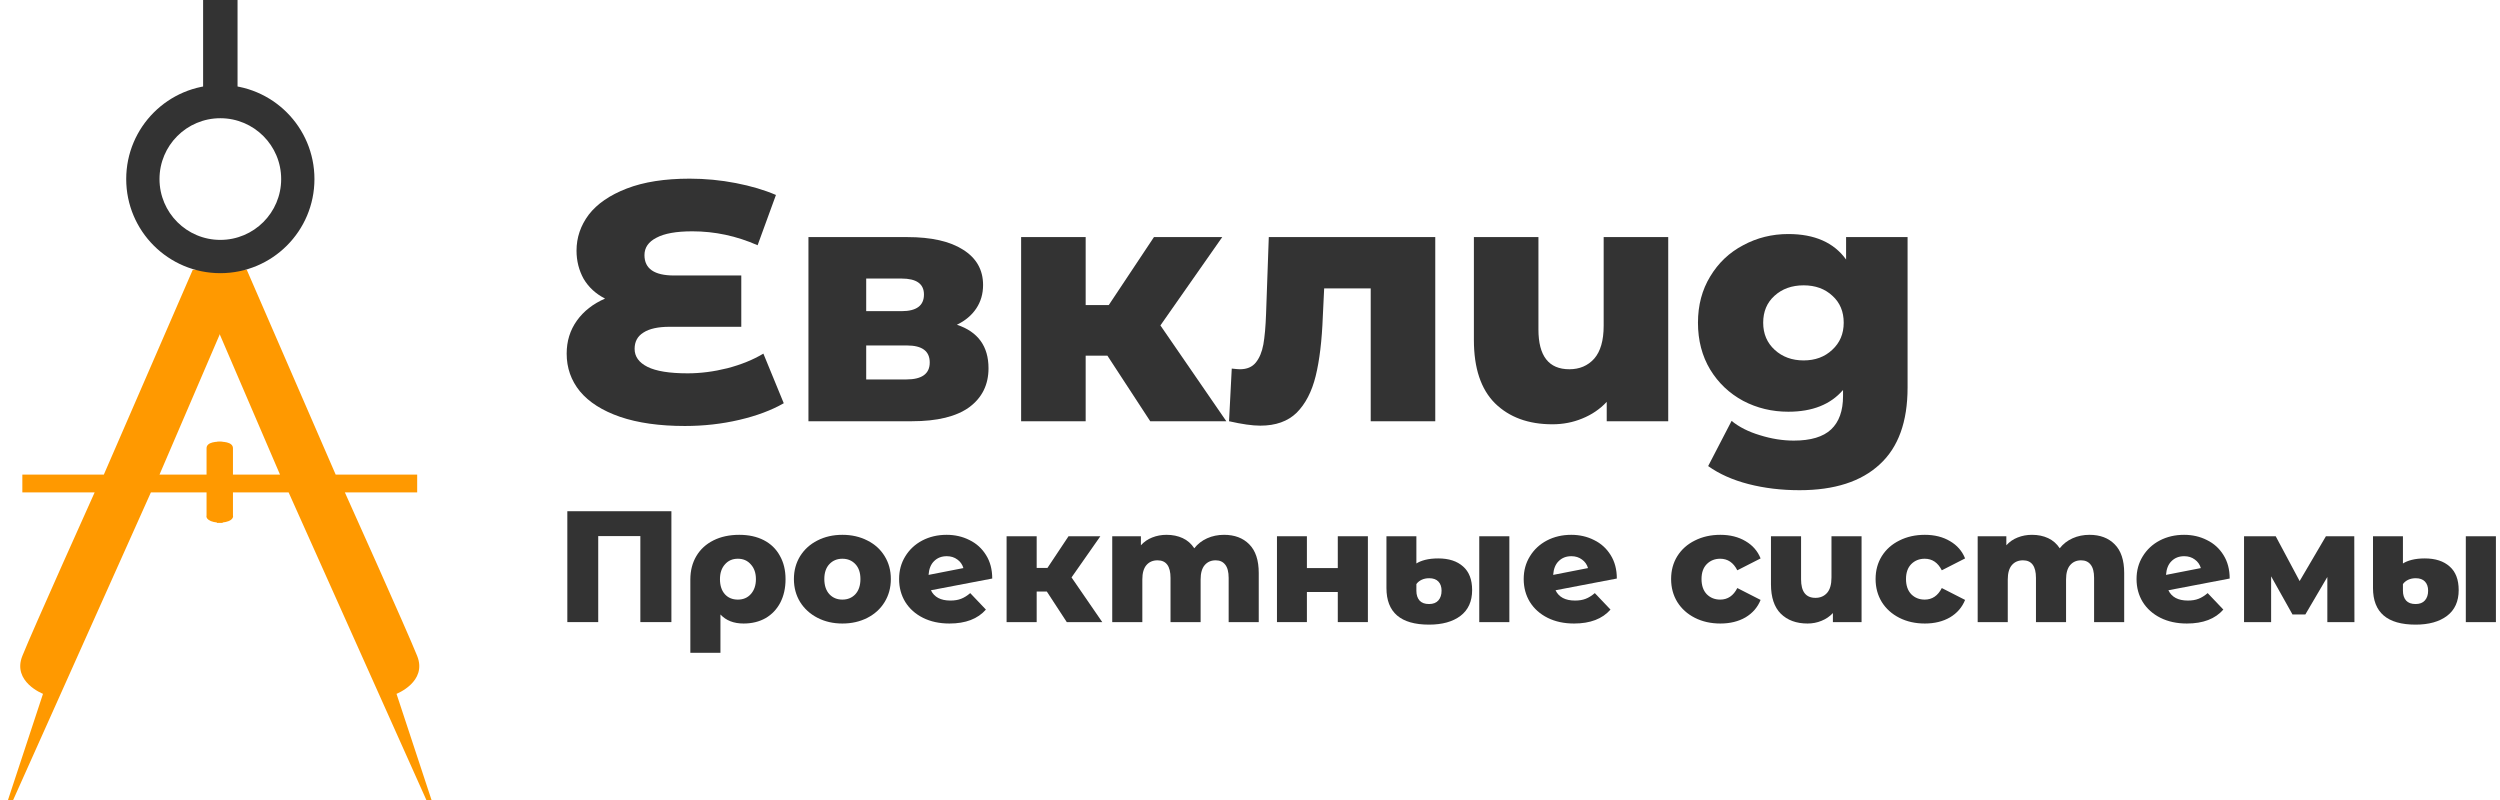
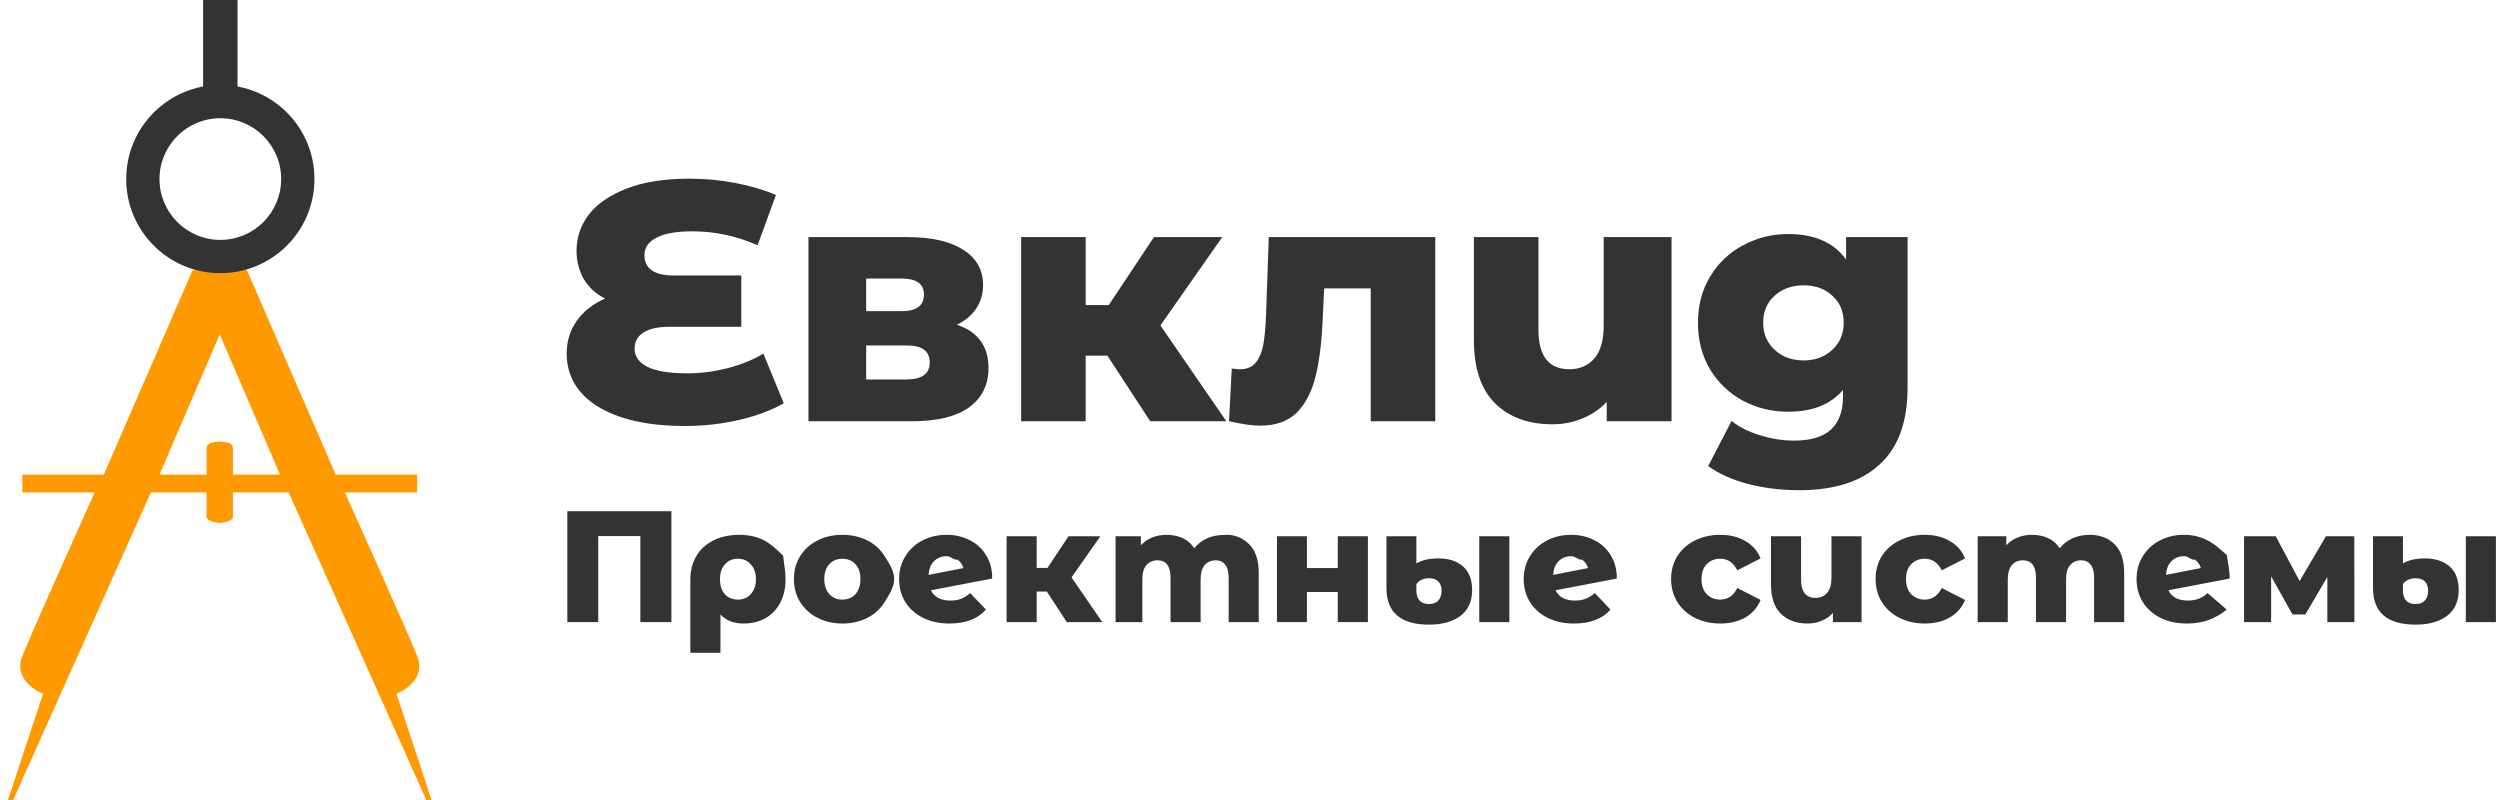
<svg xmlns="http://www.w3.org/2000/svg" width="225" height="72" viewBox="0 0 225 72" fill="none">
  <path d="M70.538 36.291C69.438 36.922 68.103 37.422 66.533 37.789C64.963 38.156 63.333 38.339 61.641 38.339C59.358 38.339 57.411 38.064 55.801 37.514C54.211 36.963 53.008 36.199 52.193 35.22C51.398 34.242 51 33.111 51 31.826C51 30.705 51.306 29.716 51.917 28.86C52.529 28.004 53.375 27.342 54.455 26.873C53.619 26.445 52.977 25.854 52.529 25.099C52.101 24.325 51.887 23.479 51.887 22.561C51.887 21.379 52.254 20.299 52.987 19.32C53.742 18.342 54.883 17.557 56.412 16.966C57.941 16.375 59.827 16.079 62.069 16.079C63.475 16.079 64.862 16.212 66.227 16.477C67.593 16.742 68.796 17.099 69.835 17.547L68.184 22.072C66.288 21.236 64.332 20.819 62.313 20.819C60.866 20.819 59.786 21.012 59.072 21.4C58.359 21.767 58.002 22.286 58.002 22.959C58.002 24.182 58.889 24.794 60.662 24.794H66.716V29.411H60.265C59.225 29.411 58.44 29.584 57.91 29.93C57.38 30.257 57.115 30.746 57.115 31.398C57.115 32.091 57.503 32.632 58.277 33.019C59.052 33.406 60.255 33.6 61.885 33.6C63.047 33.6 64.24 33.447 65.463 33.141C66.706 32.815 67.787 32.377 68.704 31.826L70.538 36.291Z" fill="#333333" />
  <path d="M86.122 29.227C88.018 29.859 88.966 31.164 88.966 33.141C88.966 34.629 88.385 35.801 87.223 36.657C86.061 37.493 84.349 37.911 82.086 37.911H72.76V21.338H81.658C83.819 21.338 85.49 21.716 86.673 22.47C87.876 23.224 88.477 24.284 88.477 25.65C88.477 26.445 88.273 27.148 87.865 27.76C87.458 28.371 86.877 28.86 86.122 29.227ZM77.958 28.004H81.138C82.484 28.004 83.156 27.505 83.156 26.506C83.156 25.548 82.484 25.069 81.138 25.069H77.958V28.004ZM81.567 34.15C82.973 34.15 83.676 33.641 83.676 32.621C83.676 31.602 82.993 31.092 81.628 31.092H77.958V34.15H81.567Z" fill="#333333" />
  <path d="M99.667 32.01H97.71V37.911H91.901V21.338H97.71V27.454H99.79L103.856 21.338H110.002L104.437 29.288L110.369 37.911H103.52L99.667 32.01Z" fill="#333333" />
  <path d="M129.174 21.338V37.911H123.364V25.956H119.175L119.053 28.493C118.971 30.654 118.757 32.438 118.411 33.844C118.064 35.251 117.493 36.352 116.698 37.147C115.903 37.921 114.813 38.309 113.427 38.309C112.713 38.309 111.775 38.176 110.613 37.911L110.858 33.172C111.225 33.212 111.47 33.233 111.592 33.233C112.224 33.233 112.703 33.029 113.029 32.621C113.355 32.214 113.579 31.673 113.702 31.001C113.824 30.308 113.906 29.39 113.946 28.249L114.191 21.338H129.174Z" fill="#333333" />
-   <path d="M150.14 21.338V37.911H144.605V36.168C143.994 36.821 143.26 37.32 142.404 37.666C141.568 38.013 140.671 38.186 139.713 38.186C137.552 38.186 135.83 37.554 134.545 36.291C133.282 35.027 132.65 33.131 132.65 30.603V21.338H138.459V29.655C138.459 32.04 139.387 33.233 141.242 33.233C142.159 33.233 142.903 32.917 143.474 32.285C144.045 31.633 144.33 30.644 144.33 29.319V21.338H150.14Z" fill="#333333" />
+   <path d="M150.44 21.338V37.911H144.605V36.168C143.994 36.821 143.26 37.32 142.404 37.666C141.568 38.013 140.671 38.186 139.713 38.186C137.552 38.186 135.83 37.554 134.545 36.291C133.282 35.027 132.65 33.131 132.65 30.603V21.338H138.459V29.655C138.459 32.04 139.387 33.233 141.242 33.233C142.159 33.233 142.903 32.917 143.474 32.285C144.045 31.633 144.33 30.644 144.33 29.319V21.338H150.44Z" fill="#333333" />
  <path d="M171.682 21.338V34.884C171.682 37.962 170.847 40.266 169.175 41.794C167.504 43.343 165.098 44.118 161.959 44.118C160.328 44.118 158.799 43.935 157.372 43.568C155.946 43.201 154.733 42.661 153.734 41.947L155.844 37.88C156.516 38.431 157.362 38.859 158.382 39.165C159.421 39.491 160.44 39.654 161.439 39.654C162.968 39.654 164.089 39.318 164.803 38.645C165.516 37.972 165.873 36.973 165.873 35.648V35.098C164.752 36.403 163.111 37.055 160.95 37.055C159.482 37.055 158.127 36.729 156.883 36.076C155.64 35.404 154.651 34.466 153.917 33.263C153.183 32.04 152.817 30.634 152.817 29.044C152.817 27.474 153.183 26.088 153.917 24.885C154.651 23.662 155.64 22.725 156.883 22.072C158.127 21.4 159.482 21.063 160.95 21.063C163.315 21.063 165.047 21.828 166.148 23.357V21.338H171.682ZM162.326 32.438C163.366 32.438 164.222 32.122 164.894 31.49C165.587 30.858 165.934 30.043 165.934 29.044C165.934 28.045 165.598 27.24 164.925 26.628C164.252 25.996 163.386 25.68 162.326 25.68C161.266 25.68 160.389 25.996 159.696 26.628C159.024 27.24 158.687 28.045 158.687 29.044C158.687 30.043 159.034 30.858 159.727 31.49C160.42 32.122 161.286 32.438 162.326 32.438Z" fill="#333333" />
  <path d="M60.426 46.01V55.989H57.632V48.248H53.84V55.989H51.06V46.01H60.426Z" fill="#333333" />
-   <path d="M66.536 48.134C67.382 48.134 68.119 48.295 68.746 48.618C69.373 48.942 69.853 49.407 70.186 50.016C70.528 50.614 70.699 51.318 70.699 52.125C70.699 52.924 70.542 53.627 70.228 54.235C69.915 54.834 69.473 55.3 68.903 55.632C68.332 55.955 67.672 56.117 66.921 56.117C66.037 56.117 65.344 55.846 64.84 55.304V58.754H62.131V52.154C62.131 51.355 62.312 50.652 62.673 50.044C63.034 49.436 63.547 48.965 64.213 48.633C64.878 48.3 65.653 48.134 66.536 48.134ZM66.408 53.964C66.893 53.964 67.282 53.798 67.577 53.465C67.881 53.123 68.033 52.676 68.033 52.125C68.033 51.574 67.881 51.132 67.577 50.8C67.282 50.457 66.893 50.286 66.408 50.286C65.923 50.286 65.534 50.457 65.239 50.8C64.945 51.132 64.797 51.574 64.797 52.125C64.797 52.686 64.94 53.133 65.225 53.465C65.519 53.798 65.914 53.964 66.408 53.964Z" fill="#333333" />
-   <path d="M75.814 56.117C74.987 56.117 74.241 55.946 73.576 55.604C72.911 55.261 72.388 54.786 72.008 54.178C71.637 53.57 71.452 52.881 71.452 52.111C71.452 51.351 71.637 50.666 72.008 50.058C72.388 49.45 72.906 48.98 73.562 48.647C74.227 48.305 74.978 48.134 75.814 48.134C76.65 48.134 77.401 48.305 78.067 48.647C78.732 48.98 79.25 49.45 79.62 50.058C79.991 50.657 80.176 51.341 80.176 52.111C80.176 52.881 79.991 53.57 79.62 54.178C79.25 54.786 78.732 55.261 78.067 55.604C77.401 55.946 76.65 56.117 75.814 56.117ZM75.814 53.964C76.289 53.964 76.679 53.803 76.983 53.48C77.287 53.147 77.439 52.691 77.439 52.111C77.439 51.541 77.287 51.094 76.983 50.771C76.679 50.448 76.289 50.286 75.814 50.286C75.339 50.286 74.949 50.448 74.645 50.771C74.341 51.094 74.189 51.541 74.189 52.111C74.189 52.691 74.341 53.147 74.645 53.48C74.949 53.803 75.339 53.964 75.814 53.964Z" fill="#333333" />
-   <path d="M85.538 54.05C85.909 54.05 86.227 53.998 86.493 53.893C86.769 53.788 87.044 53.617 87.32 53.38L88.731 54.862C87.999 55.699 86.906 56.117 85.452 56.117C84.549 56.117 83.756 55.946 83.072 55.604C82.387 55.261 81.855 54.786 81.475 54.178C81.104 53.57 80.919 52.881 80.919 52.111C80.919 51.351 81.104 50.671 81.475 50.072C81.846 49.464 82.354 48.989 83 48.647C83.656 48.305 84.388 48.134 85.196 48.134C85.947 48.134 86.631 48.291 87.249 48.604C87.876 48.908 88.375 49.36 88.745 49.959C89.116 50.548 89.301 51.251 89.301 52.068L83.784 53.123C84.079 53.741 84.663 54.05 85.538 54.05ZM85.21 50.058C84.744 50.058 84.364 50.206 84.07 50.5C83.775 50.785 83.609 51.199 83.571 51.74L86.707 51.127C86.612 50.804 86.431 50.548 86.165 50.358C85.899 50.158 85.581 50.058 85.21 50.058Z" fill="#333333" />
+   <path d="M66.536 48.134C67.382 48.134 68.119 48.295 68.746 48.618C69.373 48.942 69.853 49.407 70.486 50.016C70.528 50.614 70.699 51.318 70.699 52.125C70.699 52.924 70.542 53.627 70.228 54.235C69.915 54.834 69.473 55.3 68.903 55.632C68.332 55.955 67.672 56.117 66.921 56.117C66.037 56.117 65.344 55.846 64.84 55.304V58.754H62.131V52.154C62.131 51.355 62.312 50.652 62.673 50.044C63.034 49.436 63.547 48.965 64.213 48.633C64.878 48.3 65.653 48.134 66.536 48.134ZM66.408 53.964C66.893 53.964 67.282 53.798 67.577 53.465C67.881 53.123 68.033 52.676 68.033 52.125C68.033 51.574 67.881 51.132 67.577 50.8C67.282 50.457 66.893 50.286 66.408 50.286C65.923 50.286 65.534 50.457 65.239 50.8C64.945 51.132 64.797 51.574 64.797 52.125C64.797 52.686 64.94 53.133 65.225 53.465C65.519 53.798 65.914 53.964 66.408 53.964Z" fill="#333333" />
+   <path d="M75.814 56.117C74.987 56.117 74.241 55.946 73.576 55.604C72.911 55.261 72.388 54.786 72.008 54.178C71.637 53.57 71.452 52.881 71.452 52.111C71.452 51.351 71.637 50.666 72.008 50.058C72.388 49.45 72.906 48.98 73.562 48.647C74.227 48.305 74.978 48.134 75.814 48.134C76.65 48.134 77.401 48.305 78.067 48.647C78.732 48.98 79.25 49.45 79.62 50.058C79.991 50.657 80.476 51.341 80.476 52.111C80.476 52.881 79.991 53.57 79.62 54.178C79.25 54.786 78.732 55.261 78.067 55.604C77.401 55.946 76.65 56.117 75.814 56.117ZM75.814 53.964C76.289 53.964 76.679 53.803 76.983 53.48C77.287 53.147 77.439 52.691 77.439 52.111C77.439 51.541 77.287 51.094 76.983 50.771C76.679 50.448 76.289 50.286 75.814 50.286C75.339 50.286 74.949 50.448 74.645 50.771C74.341 51.094 74.189 51.541 74.189 52.111C74.189 52.691 74.341 53.147 74.645 53.48C74.949 53.803 75.339 53.964 75.814 53.964Z" fill="#333333" />
+   <path d="M85.538 54.05C85.909 54.05 86.227 53.998 86.493 53.893C86.769 53.788 87.044 53.617 87.32 53.38L88.731 54.862C87.999 55.699 86.906 56.117 85.452 56.117C84.549 56.117 83.756 55.946 83.072 55.604C82.387 55.261 81.855 54.786 81.475 54.178C81.104 53.57 80.919 52.881 80.919 52.111C80.919 51.351 81.104 50.671 81.475 50.072C81.846 49.464 82.354 48.989 83 48.647C83.656 48.305 84.388 48.134 85.196 48.134C85.947 48.134 86.631 48.291 87.249 48.604C87.876 48.908 88.375 49.36 88.745 49.959C89.116 50.548 89.301 51.251 89.301 52.068L83.784 53.123C84.079 53.741 84.663 54.05 85.538 54.05ZM85.21 50.058C84.744 50.058 84.364 50.206 84.07 50.5C83.775 50.785 83.609 51.199 83.571 51.74L86.707 51.127C86.612 50.804 86.431 50.548 86.165 50.358C85.899 50.458 85.581 50.058 85.21 50.058Z" fill="#333333" />
  <path d="M94.214 53.237H93.301V55.989H90.593V48.262H93.301V51.113H94.271L96.167 48.262H99.032L96.438 51.968L99.203 55.989H96.01L94.214 53.237Z" fill="#333333" />
-   <path d="M110.165 48.134C111.116 48.134 111.871 48.419 112.432 48.989C113.002 49.559 113.287 50.419 113.287 51.569V55.989H110.579V52.011C110.579 51.47 110.474 51.07 110.265 50.814C110.066 50.557 109.78 50.429 109.41 50.429C109.001 50.429 108.673 50.572 108.426 50.857C108.179 51.142 108.056 51.574 108.056 52.154V55.989H105.347V52.011C105.347 50.956 104.957 50.429 104.178 50.429C103.76 50.429 103.427 50.572 103.18 50.857C102.933 51.142 102.81 51.574 102.81 52.154V55.989H100.101V48.262H102.681V49.075C102.966 48.761 103.304 48.528 103.693 48.376C104.093 48.215 104.525 48.134 104.991 48.134C105.532 48.134 106.017 48.234 106.445 48.433C106.872 48.633 107.219 48.937 107.485 49.346C107.789 48.956 108.174 48.657 108.64 48.447C109.106 48.238 109.614 48.134 110.165 48.134Z" fill="#333333" />
+   <path d="M110.465 48.134C111.116 48.134 111.871 48.419 112.432 48.989C113.002 49.559 113.287 50.419 113.287 51.569V55.989H110.579V52.011C110.579 51.47 110.474 51.07 110.265 50.814C110.066 50.557 109.78 50.429 109.41 50.429C109.001 50.429 108.673 50.572 108.426 50.857C108.179 51.142 108.056 51.574 108.056 52.154V55.989H105.347V52.011C105.347 50.956 104.957 50.429 104.178 50.429C103.76 50.429 103.427 50.572 103.18 50.857C102.933 51.142 102.81 51.574 102.81 52.154V55.989H100.401V48.262H102.681V49.075C102.966 48.761 103.304 48.528 103.693 48.376C104.093 48.215 104.525 48.134 104.991 48.134C105.532 48.134 106.017 48.234 106.445 48.433C106.872 48.633 107.219 48.937 107.485 49.346C107.789 48.956 108.174 48.657 108.64 48.447C109.106 48.238 109.614 48.134 110.465 48.134Z" fill="#333333" />
  <path d="M114.927 48.262H117.621V51.127H120.401V48.262H123.11V55.989H120.401V53.28H117.621V55.989H114.927V48.262Z" fill="#333333" />
  <path d="M128.615 56.217C126.058 56.217 124.78 55.119 124.78 52.924V48.262H127.474V50.714C127.674 50.581 127.94 50.472 128.272 50.386C128.615 50.301 129.004 50.258 129.441 50.258C130.392 50.258 131.138 50.5 131.679 50.985C132.221 51.46 132.492 52.168 132.492 53.109C132.492 54.126 132.14 54.9 131.437 55.433C130.743 55.955 129.802 56.217 128.615 56.217ZM133.133 48.262H135.842V55.989H133.133V48.262ZM128.615 54.363C128.985 54.363 129.266 54.254 129.456 54.035C129.646 53.817 129.741 53.527 129.741 53.166C129.741 52.814 129.646 52.539 129.456 52.339C129.266 52.14 128.99 52.04 128.629 52.04C128.372 52.04 128.144 52.087 127.945 52.182C127.745 52.277 127.588 52.406 127.474 52.567V53.166C127.474 53.537 127.569 53.831 127.759 54.05C127.949 54.259 128.234 54.363 128.615 54.363Z" fill="#333333" />
-   <path d="M141.752 54.05C142.123 54.05 142.441 53.998 142.707 53.893C142.983 53.788 143.258 53.617 143.534 53.38L144.945 54.862C144.213 55.699 143.12 56.117 141.666 56.117C140.764 56.117 139.97 55.946 139.286 55.604C138.602 55.261 138.069 54.786 137.689 54.178C137.319 53.57 137.133 52.881 137.133 52.111C137.133 51.351 137.319 50.671 137.689 50.072C138.06 49.464 138.568 48.989 139.215 48.647C139.87 48.305 140.602 48.134 141.41 48.134C142.161 48.134 142.845 48.291 143.463 48.604C144.09 48.908 144.589 49.36 144.959 49.959C145.33 50.548 145.515 51.251 145.515 52.068L139.999 53.123C140.293 53.741 140.878 54.05 141.752 54.05ZM141.424 50.058C140.958 50.058 140.578 50.206 140.284 50.5C139.989 50.785 139.823 51.199 139.785 51.74L142.921 51.127C142.826 50.804 142.645 50.548 142.379 50.358C142.113 50.158 141.795 50.058 141.424 50.058Z" fill="#333333" />
+   <path d="M141.752 54.05C142.123 54.05 142.441 53.998 142.707 53.893C142.983 53.788 143.258 53.617 143.534 53.38L144.945 54.862C144.213 55.699 143.12 56.117 141.666 56.117C140.764 56.117 139.97 55.946 139.286 55.604C138.602 55.261 138.069 54.786 137.689 54.178C137.319 53.57 137.133 52.881 137.133 52.111C137.133 51.351 137.319 50.671 137.689 50.072C138.06 49.464 138.568 48.989 139.215 48.647C139.87 48.305 140.602 48.134 141.41 48.134C142.161 48.134 142.845 48.291 143.463 48.604C144.09 48.908 144.589 49.36 144.959 49.959C145.33 50.548 145.515 51.251 145.515 52.068L139.999 53.123C140.293 53.741 140.878 54.05 141.752 54.05ZM141.424 50.058C140.958 50.058 140.578 50.206 140.284 50.5C139.989 50.785 139.823 51.199 139.785 51.74L142.921 51.127C142.826 50.804 142.645 50.548 142.379 50.358C142.113 50.458 141.795 50.058 141.424 50.058Z" fill="#333333" />
  <path d="M154.833 56.117C153.978 56.117 153.213 55.946 152.538 55.604C151.863 55.261 151.336 54.786 150.955 54.178C150.585 53.57 150.4 52.881 150.4 52.111C150.4 51.341 150.585 50.657 150.955 50.058C151.336 49.45 151.863 48.98 152.538 48.647C153.213 48.305 153.978 48.134 154.833 48.134C155.707 48.134 156.463 48.324 157.1 48.704C157.736 49.075 158.188 49.593 158.454 50.258L156.358 51.327C156.007 50.633 155.493 50.286 154.819 50.286C154.334 50.286 153.93 50.448 153.607 50.771C153.293 51.094 153.137 51.541 153.137 52.111C153.137 52.691 153.293 53.147 153.607 53.48C153.93 53.803 154.334 53.964 154.819 53.964C155.493 53.964 156.007 53.617 156.358 52.924L158.454 53.993C158.188 54.658 157.736 55.181 157.1 55.561C156.463 55.931 155.707 56.117 154.833 56.117Z" fill="#333333" />
  <path d="M167.541 48.262V55.989H164.961V55.176C164.676 55.48 164.334 55.713 163.935 55.874C163.545 56.036 163.127 56.117 162.68 56.117C161.673 56.117 160.87 55.822 160.271 55.233C159.682 54.644 159.387 53.76 159.387 52.581V48.262H162.096V52.14C162.096 53.252 162.528 53.807 163.393 53.807C163.821 53.807 164.167 53.66 164.433 53.365C164.7 53.061 164.833 52.6 164.833 51.983V48.262H167.541Z" fill="#333333" />
  <path d="M173.237 56.117C172.382 56.117 171.616 55.946 170.942 55.604C170.267 55.261 169.74 54.786 169.359 54.178C168.989 53.57 168.803 52.881 168.803 52.111C168.803 51.341 168.989 50.657 169.359 50.058C169.74 49.45 170.267 48.98 170.942 48.647C171.616 48.305 172.382 48.134 173.237 48.134C174.111 48.134 174.867 48.324 175.503 48.704C176.14 49.075 176.592 49.593 176.858 50.258L174.762 51.327C174.411 50.633 173.897 50.286 173.223 50.286C172.738 50.286 172.334 50.448 172.011 50.771C171.697 51.094 171.54 51.541 171.54 52.111C171.54 52.691 171.697 53.147 172.011 53.48C172.334 53.803 172.738 53.964 173.223 53.964C173.897 53.964 174.411 53.617 174.762 52.924L176.858 53.993C176.592 54.658 176.14 55.181 175.503 55.561C174.867 55.931 174.111 56.117 173.237 56.117Z" fill="#333333" />
  <path d="M188.055 48.134C189.005 48.134 189.761 48.419 190.321 48.989C190.892 49.559 191.177 50.419 191.177 51.569V55.989H188.468V52.011C188.468 51.47 188.364 51.07 188.155 50.814C187.955 50.557 187.67 50.429 187.299 50.429C186.891 50.429 186.563 50.572 186.316 50.857C186.069 51.142 185.945 51.574 185.945 52.154V55.989H183.237V52.011C183.237 50.956 182.847 50.429 182.068 50.429C181.649 50.429 181.317 50.572 181.07 50.857C180.823 51.142 180.699 51.574 180.699 52.154V55.989H177.991V48.262H180.571V49.075C180.856 48.761 181.193 48.528 181.583 48.376C181.982 48.215 182.414 48.134 182.88 48.134C183.422 48.134 183.907 48.234 184.334 48.433C184.762 48.633 185.109 48.937 185.375 49.346C185.679 48.956 186.064 48.657 186.53 48.447C186.995 48.238 187.504 48.134 188.055 48.134Z" fill="#333333" />
-   <path d="M196.908 54.05C197.279 54.05 197.597 53.998 197.863 53.893C198.139 53.788 198.414 53.617 198.69 53.38L200.101 54.862C199.369 55.699 198.277 56.117 196.822 56.117C195.92 56.117 195.126 55.946 194.442 55.604C193.758 55.261 193.225 54.786 192.845 54.178C192.475 53.57 192.289 52.881 192.289 52.111C192.289 51.351 192.475 50.671 192.845 50.072C193.216 49.464 193.724 48.989 194.371 48.647C195.026 48.305 195.758 48.134 196.566 48.134C197.317 48.134 198.001 48.291 198.619 48.604C199.246 48.908 199.745 49.36 200.115 49.959C200.486 50.548 200.671 51.251 200.671 52.068L195.155 53.123C195.449 53.741 196.034 54.05 196.908 54.05ZM196.58 50.058C196.114 50.058 195.734 50.206 195.44 50.5C195.145 50.785 194.979 51.199 194.941 51.74L198.077 51.127C197.982 50.804 197.801 50.548 197.535 50.358C197.269 50.158 196.951 50.058 196.58 50.058Z" fill="#333333" />
+   <path d="M196.908 54.05C197.279 54.05 197.597 53.998 197.863 53.893C198.139 53.788 198.414 53.617 198.69 53.38L200.401 54.862C199.369 55.699 198.277 56.117 196.822 56.117C195.92 56.117 195.126 55.946 194.442 55.604C193.758 55.261 193.225 54.786 192.845 54.178C192.475 53.57 192.289 52.881 192.289 52.111C192.289 51.351 192.475 50.671 192.845 50.072C193.216 49.464 193.724 48.989 194.371 48.647C195.026 48.305 195.758 48.134 196.566 48.134C197.317 48.134 198.001 48.291 198.619 48.604C199.246 48.908 199.745 49.36 200.415 49.959C200.486 50.548 200.671 51.251 200.671 52.068L195.155 53.123C195.449 53.741 196.034 54.05 196.908 54.05ZM196.58 50.058C196.114 50.058 195.734 50.206 195.44 50.5C195.145 50.785 194.979 51.199 194.941 51.74L198.077 51.127C197.982 50.804 197.801 50.548 197.535 50.358C197.269 50.458 196.951 50.058 196.58 50.058Z" fill="#333333" />
  <path d="M209.461 55.989V51.926L207.48 55.304H206.325L204.401 51.869V55.989H201.963V48.262H204.814L206.967 52.296L209.333 48.262H211.885L211.899 55.989H209.461Z" fill="#333333" />
  <path d="M217.404 56.217C214.848 56.217 213.57 55.119 213.57 52.924V48.262H216.264V50.714C216.464 50.581 216.73 50.472 217.062 50.386C217.404 50.301 217.794 50.258 218.231 50.258C219.182 50.258 219.928 50.5 220.469 50.985C221.011 51.46 221.282 52.168 221.282 53.109C221.282 54.126 220.93 54.9 220.227 55.433C219.533 55.955 218.592 56.217 217.404 56.217ZM221.923 48.262H224.632V55.989H221.923V48.262ZM217.404 54.363C217.775 54.363 218.055 54.254 218.245 54.035C218.436 53.817 218.531 53.527 218.531 53.166C218.531 52.814 218.436 52.539 218.245 52.339C218.055 52.14 217.78 52.04 217.419 52.04C217.162 52.04 216.934 52.087 216.734 52.182C216.535 52.277 216.378 52.406 216.264 52.567V53.166C216.264 53.537 216.359 53.831 216.549 54.05C216.739 54.259 217.024 54.363 217.404 54.363Z" fill="#333333" />
  <path d="M9.345 42.715L17.351 24.276H20.036V29.492L14.355 42.715H18.59V40.339C18.59 39.76 19.554 39.719 20.036 39.77V47.053C18.714 47.053 18.521 46.605 18.59 46.382V44.316H13.58L1.184 72H0.719L3.87 62.445C3.87 62.445 1.081 61.36 2.011 59.036C2.94 56.712 8.518 44.316 8.518 44.316H2.011V42.715H9.345Z" fill="#FF9900" />
  <path d="M30.211 42.715L22.206 24.276H19.52V29.492L25.201 42.715H20.966V40.339C20.966 39.76 20.002 39.719 19.52 39.77V47.053C20.842 47.053 21.035 46.605 20.966 46.382V44.316H25.976L38.372 72H38.837L35.686 62.445C35.686 62.445 38.475 61.36 37.546 59.036C36.616 56.712 31.038 44.316 31.038 44.316H37.546V42.715H30.211Z" fill="#FF9900" />
  <path fill-rule="evenodd" clip-rule="evenodd" d="M19.83 21.59C22.854 21.59 25.305 19.139 25.305 16.115C25.305 13.091 22.854 10.64 19.83 10.64C16.806 10.64 14.355 13.091 14.355 16.115C14.355 19.139 16.806 21.59 19.83 21.59ZM19.83 24.585C24.508 24.585 28.3 20.793 28.3 16.115C28.3 11.437 24.508 7.644 19.83 7.644C15.152 7.644 11.359 11.437 11.359 16.115C11.359 20.793 15.152 24.585 19.83 24.585Z" fill="#333333" />
  <path d="M18.28 0H21.379V8.161H18.28V0Z" fill="#333333" />
</svg>
